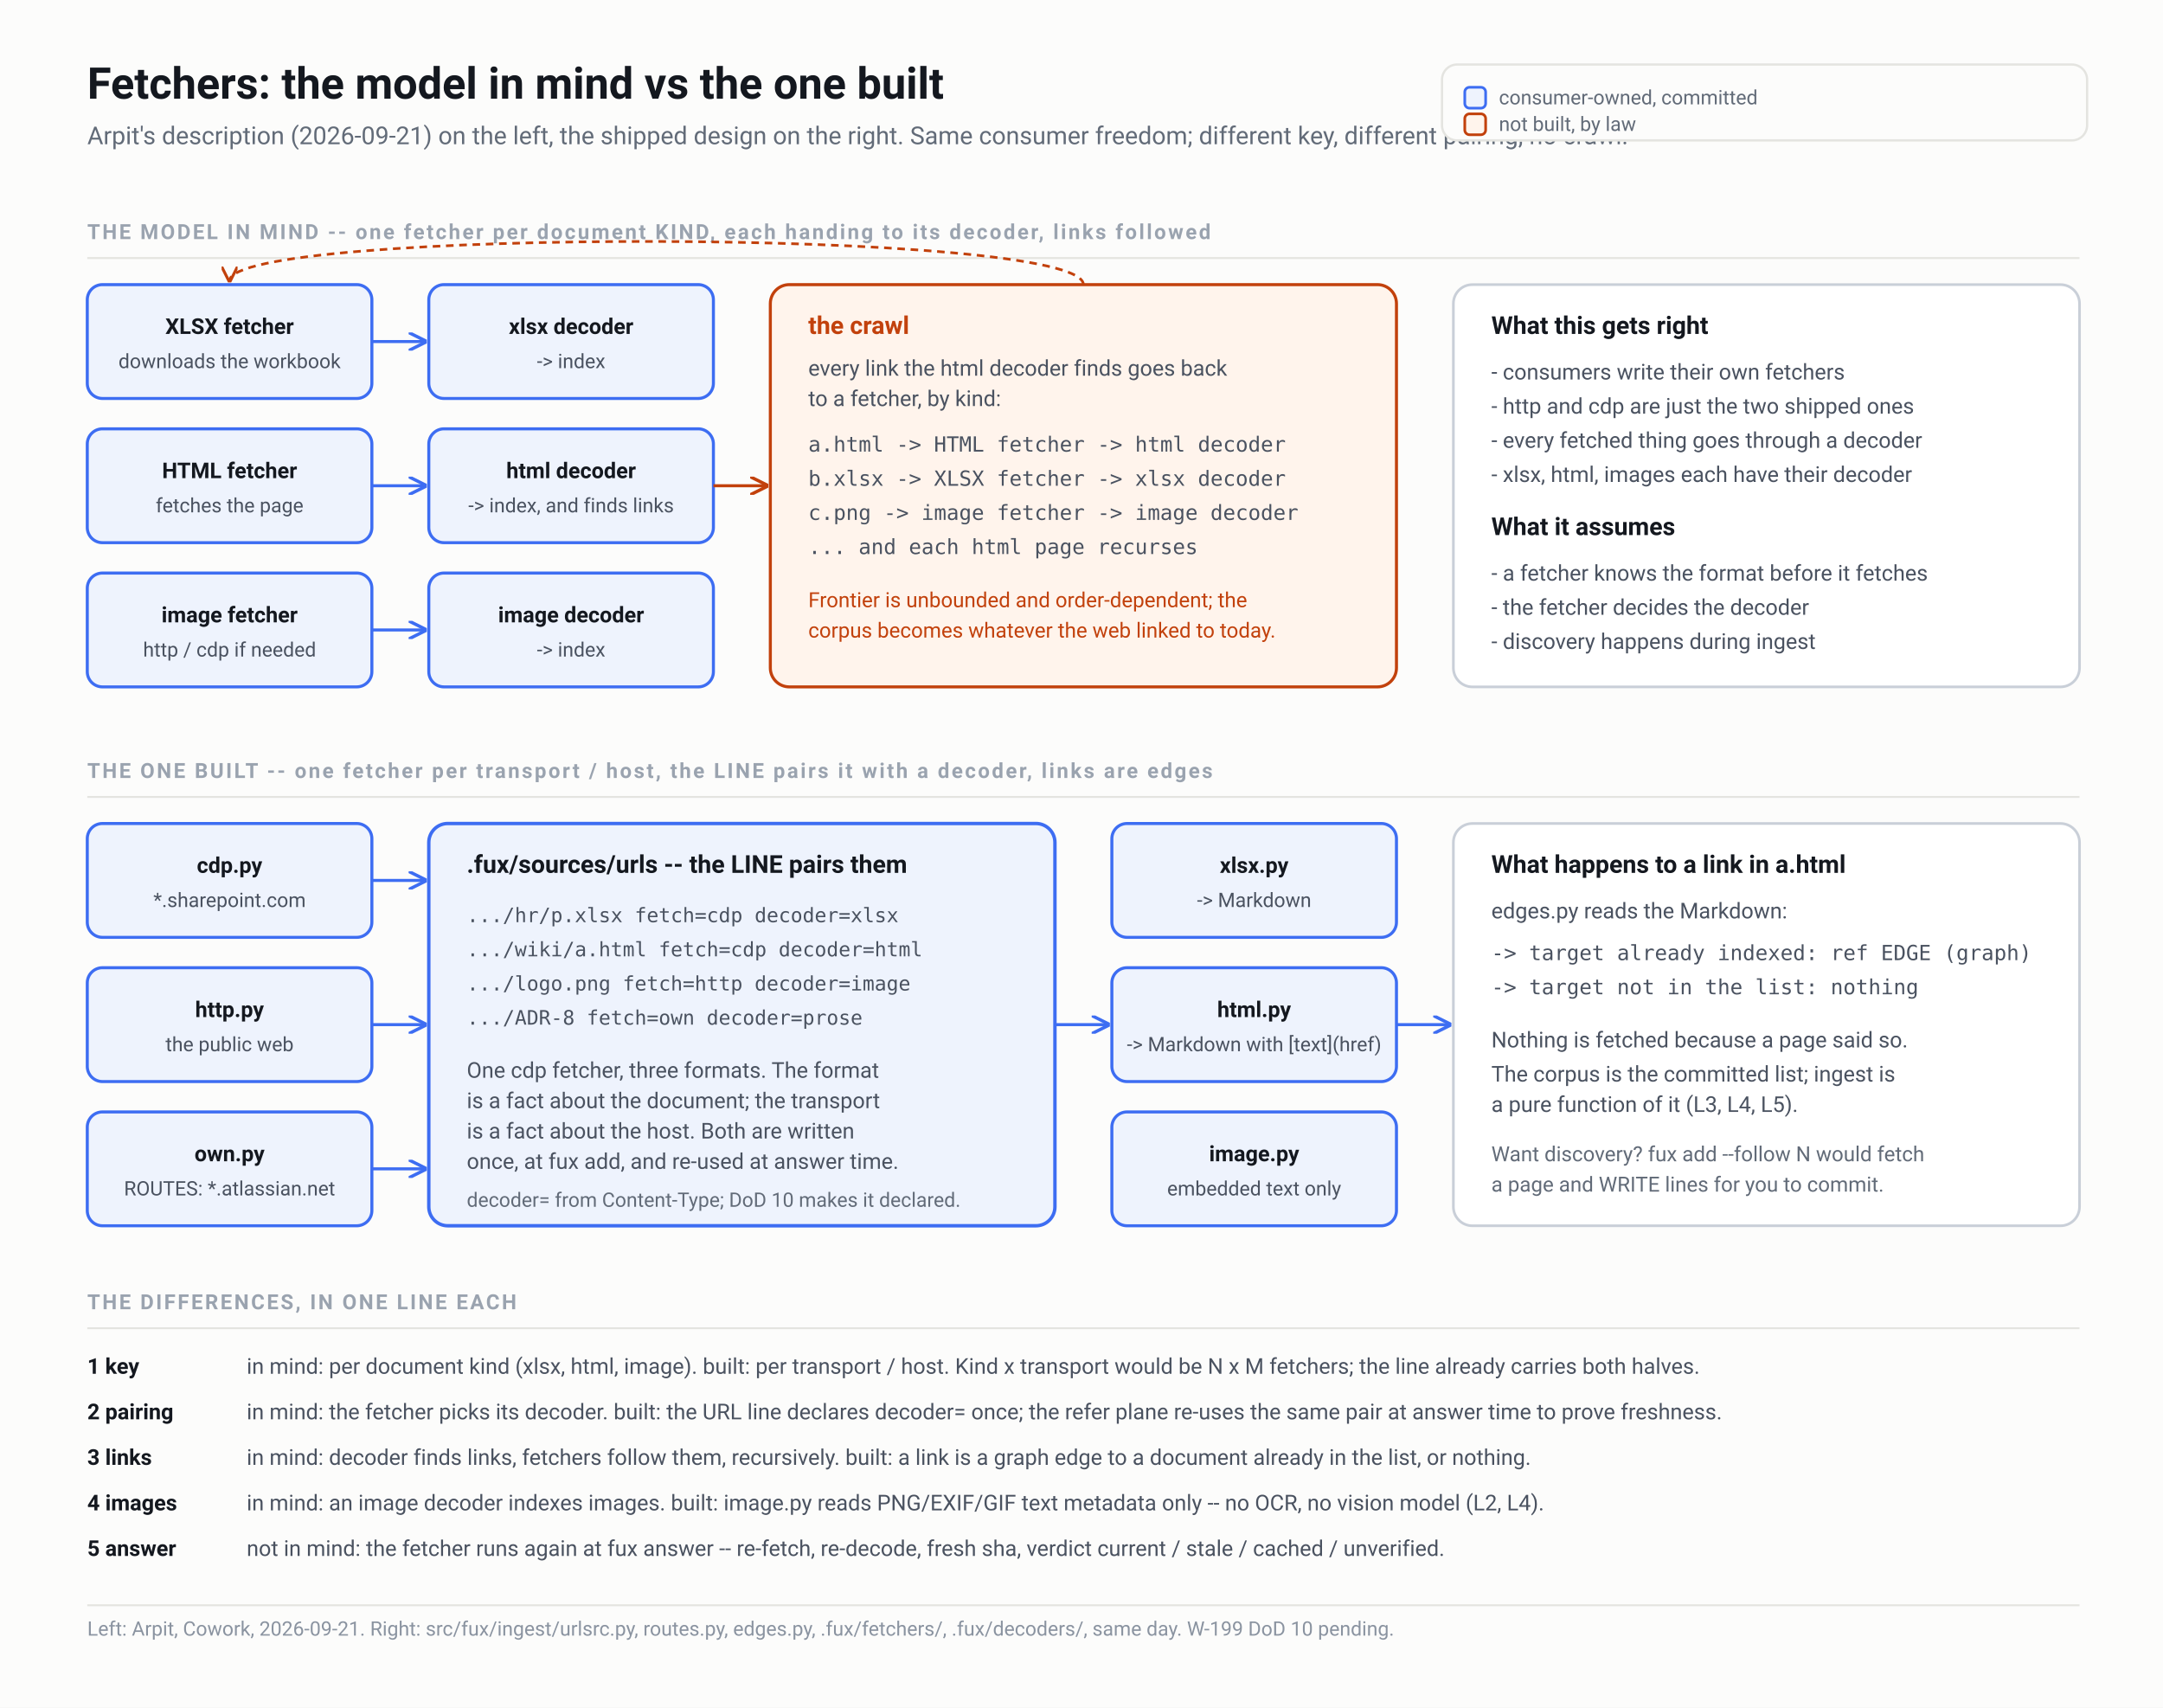
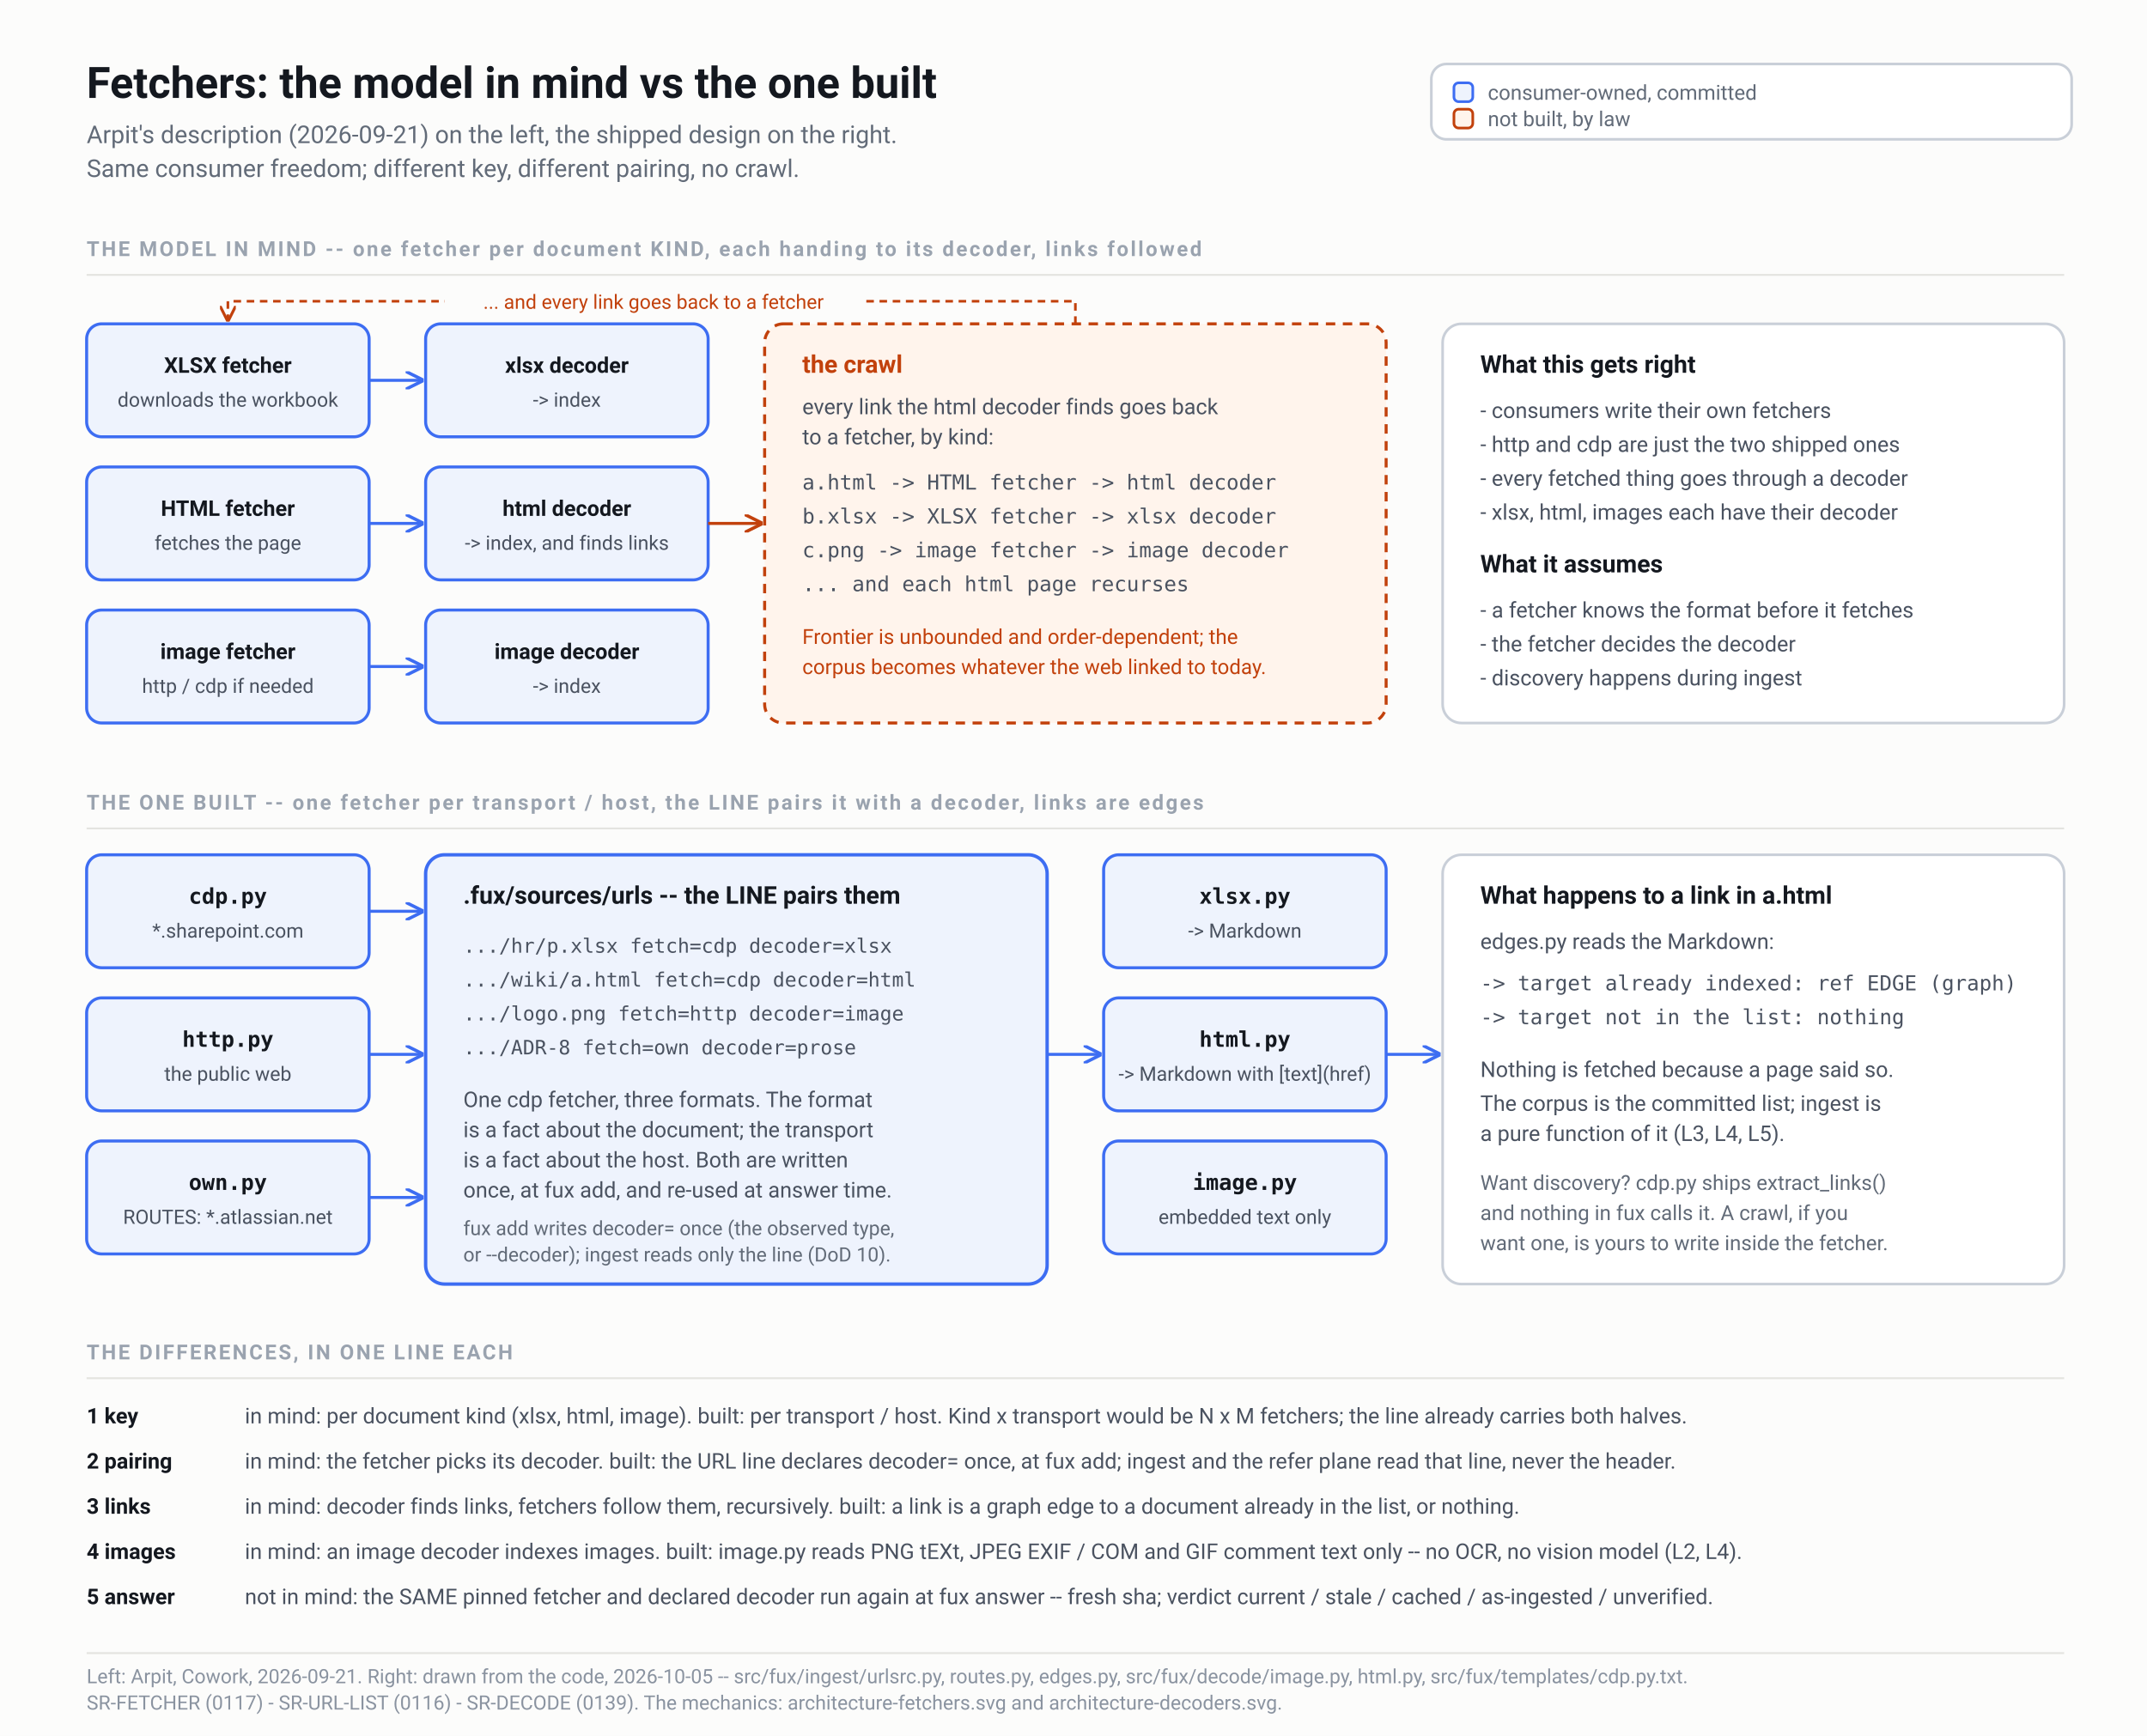
- <svg xmlns="http://www.w3.org/2000/svg" viewBox="0 0 1140 900" width="1140" height="900" font-family="system-ui, -apple-system, 'Segoe UI', Roboto, sans-serif">
+ <svg xmlns="http://www.w3.org/2000/svg" viewBox="0 0 1140 922" width="1140" height="922" font-family="system-ui, -apple-system, 'Segoe UI', Roboto, sans-serif">
  <defs>
    <marker id="a" viewBox="0 0 10 10" refX="9" refY="5" markerWidth="6" markerHeight="6" orient="auto-start-reverse">
      <path d="M0,0 L10,5 L0,10" fill="none" stroke="#3d6df2" stroke-width="1.8" stroke-linecap="round" stroke-linejoin="round" />
+     </marker>
+     <marker id="g" viewBox="0 0 10 10" refX="9" refY="5" markerWidth="6" markerHeight="6" orient="auto-start-reverse">
+       <path d="M0,0 L10,5 L0,10" fill="none" stroke="#1d8a5e" stroke-width="1.8" stroke-linecap="round" stroke-linejoin="round" />
    </marker>
    <marker id="m" viewBox="0 0 10 10" refX="9" refY="5" markerWidth="6" markerHeight="6" orient="auto-start-reverse">
      <path d="M0,0 L10,5 L0,10" fill="none" stroke="#8a93a0" stroke-width="1.6" stroke-linecap="round" stroke-linejoin="round" />
    </marker>
    <marker id="o" viewBox="0 0 10 10" refX="9" refY="5" markerWidth="6" markerHeight="6" orient="auto-start-reverse">
      <path d="M0,0 L10,5 L0,10" fill="none" stroke="#c2410c" stroke-width="1.8" stroke-linecap="round" stroke-linejoin="round" />
    </marker>
  </defs>
-   <rect width="1140" height="900" fill="#fcfcfb" />
+   <rect width="1140" height="922" fill="#fcfcfb" />
  <text x="46" y="52" font-size="23" font-weight="600" fill="#14181f">Fetchers: the model in mind vs the one built</text>
-   <text x="46" y="76" font-size="13" fill="#626b78">Arpit's description (2026-09-21) on the left, the shipped design on the right. Same consumer freedom; different key, different pairing, no crawl.</text>
-   <rect x="760" y="34" width="340" height="40" rx="8" fill="#fcfcfb" stroke="#e4e4e0" stroke-width="1.2" />
-   <rect x="772" y="46" width="11" height="11" rx="2.5" fill="#eef3fd" stroke="#3d6df2" stroke-width="1.4" />
-   <text x="790" y="55" font-size="10.5" fill="#626b78">consumer-owned, committed</text>
-   <rect x="772" y="60" width="11" height="11" rx="2.5" fill="#fff4ec" stroke="#c2410c" stroke-width="1.4" />
-   <text x="790" y="69" font-size="10.5" fill="#626b78">not built, by law</text>
-   <text x="46" y="126" font-size="11" fill="#9aa3af" font-weight="600" letter-spacing="1.1">THE MODEL IN MIND -- one fetcher per document KIND, each handing to its decoder, links followed</text>
-   <line x1="46" y1="136" x2="1096" y2="136" stroke="#e4e4e0" stroke-width="1" />
-   <rect x="46" y="150" width="150" height="60" rx="8" fill="#eef3fd" stroke="#3d6df2" stroke-width="1.6" />
-   <text x="121" y="176" font-size="11.5" fill="#14181f" text-anchor="middle" font-weight="600">XLSX fetcher</text>
-   <text x="121" y="194" font-size="10.5" fill="#4a5260" text-anchor="middle">downloads the workbook</text>
-   <path d="M196,180 L224,180" fill="none" stroke="#3d6df2" stroke-width="1.6" marker-end="url(#a)" />
-   <rect x="226" y="150" width="150" height="60" rx="8" fill="#eef3fd" stroke="#3d6df2" stroke-width="1.6" />
-   <text x="301" y="176" font-size="11.5" fill="#14181f" text-anchor="middle" font-weight="600">xlsx decoder</text>
-   <text x="301" y="194" font-size="10.5" fill="#4a5260" text-anchor="middle">-&gt; index</text>
-   <rect x="46" y="226" width="150" height="60" rx="8" fill="#eef3fd" stroke="#3d6df2" stroke-width="1.6" />
-   <text x="121" y="252" font-size="11.5" fill="#14181f" text-anchor="middle" font-weight="600">HTML fetcher</text>
-   <text x="121" y="270" font-size="10.5" fill="#4a5260" text-anchor="middle">fetches the page</text>
-   <path d="M196,256 L224,256" fill="none" stroke="#3d6df2" stroke-width="1.6" marker-end="url(#a)" />
-   <rect x="226" y="226" width="150" height="60" rx="8" fill="#eef3fd" stroke="#3d6df2" stroke-width="1.6" />
-   <text x="301" y="252" font-size="11.5" fill="#14181f" text-anchor="middle" font-weight="600">html decoder</text>
-   <text x="301" y="270" font-size="10.5" fill="#4a5260" text-anchor="middle">-&gt; index, and finds links</text>
-   <rect x="46" y="302" width="150" height="60" rx="8" fill="#eef3fd" stroke="#3d6df2" stroke-width="1.6" />
-   <text x="121" y="328" font-size="11.5" fill="#14181f" text-anchor="middle" font-weight="600">image fetcher</text>
-   <text x="121" y="346" font-size="10.5" fill="#4a5260" text-anchor="middle">http / cdp if needed</text>
-   <path d="M196,332 L224,332" fill="none" stroke="#3d6df2" stroke-width="1.6" marker-end="url(#a)" />
-   <rect x="226" y="302" width="150" height="60" rx="8" fill="#eef3fd" stroke="#3d6df2" stroke-width="1.6" />
-   <text x="301" y="328" font-size="11.5" fill="#14181f" text-anchor="middle" font-weight="600">image decoder</text>
-   <text x="301" y="346" font-size="10.5" fill="#4a5260" text-anchor="middle">-&gt; index</text>
-   <path d="M376,256 L404,256" fill="none" stroke="#c2410c" stroke-width="1.6" marker-end="url(#o)" />
-   <rect x="406" y="150" width="330" height="212" rx="10" fill="#fff4ec" stroke="#c2410c" stroke-width="1.6" />
-   <text x="426" y="176" font-size="13" fill="#c2410c" font-weight="600">the crawl</text>
-   <text x="426" y="198" font-size="11.5" fill="#4a5260">every link the html decoder finds goes back</text>
-   <text x="426" y="214" font-size="11.5" fill="#4a5260">to a fetcher, by kind:</text>
-   <text x="426" y="238" font-size="11" fill="#4a5260" font-family="ui-monospace, Menlo, monospace">a.html  -&gt; HTML fetcher  -&gt; html decoder</text>
-   <text x="426" y="256" font-size="11" fill="#4a5260" font-family="ui-monospace, Menlo, monospace">b.xlsx  -&gt; XLSX fetcher  -&gt; xlsx decoder</text>
-   <text x="426" y="274" font-size="11" fill="#4a5260" font-family="ui-monospace, Menlo, monospace">c.png   -&gt; image fetcher -&gt; image decoder</text>
-   <text x="426" y="292" font-size="11" fill="#4a5260" font-family="ui-monospace, Menlo, monospace">... and each html page recurses</text>
-   <text x="426" y="320" font-size="11" fill="#c2410c">Frontier is unbounded and order-dependent; the</text>
-   <text x="426" y="336" font-size="11" fill="#c2410c">corpus becomes whatever the web linked to today.</text>
-   <path d="M571,150 C571,120 121,120 121,148" fill="none" stroke="#c2410c" stroke-width="1.4" stroke-dasharray="4 3" marker-end="url(#o)" />
-   <rect x="766" y="150" width="330" height="212" rx="10" fill="#ffffff" stroke="#c9cfd8" stroke-width="1.4" />
-   <text x="786" y="176" font-size="13" fill="#14181f" font-weight="600">What this gets right</text>
-   <text x="786" y="200" font-size="11.5" fill="#4a5260">- consumers write their own fetchers</text>
-   <text x="786" y="218" font-size="11.5" fill="#4a5260">- http and cdp are just the two shipped ones</text>
-   <text x="786" y="236" font-size="11.5" fill="#4a5260">- every fetched thing goes through a decoder</text>
-   <text x="786" y="254" font-size="11.5" fill="#4a5260">- xlsx, html, images each have their decoder</text>
-   <text x="786" y="282" font-size="13" fill="#14181f" font-weight="600">What it assumes</text>
-   <text x="786" y="306" font-size="11.5" fill="#4a5260">- a fetcher knows the format before it fetches</text>
-   <text x="786" y="324" font-size="11.5" fill="#4a5260">- the fetcher decides the decoder</text>
-   <text x="786" y="342" font-size="11.5" fill="#4a5260">- discovery happens during ingest</text>
-   <text x="46" y="410" font-size="11" fill="#9aa3af" font-weight="600" letter-spacing="1.1">THE ONE BUILT -- one fetcher per transport / host, the LINE pairs it with a decoder, links are edges</text>
-   <line x1="46" y1="420" x2="1096" y2="420" stroke="#e4e4e0" stroke-width="1" />
-   <rect x="46" y="434" width="150" height="60" rx="8" fill="#eef3fd" stroke="#3d6df2" stroke-width="1.6" />
-   <text x="121" y="460" font-size="11.5" fill="#14181f" text-anchor="middle" font-weight="600">cdp.py</text>
-   <text x="121" y="478" font-size="10.5" fill="#4a5260" text-anchor="middle">*.sharepoint.com</text>
-   <rect x="46" y="510" width="150" height="60" rx="8" fill="#eef3fd" stroke="#3d6df2" stroke-width="1.6" />
-   <text x="121" y="536" font-size="11.5" fill="#14181f" text-anchor="middle" font-weight="600">http.py</text>
-   <text x="121" y="554" font-size="10.5" fill="#4a5260" text-anchor="middle">the public web</text>
-   <rect x="46" y="586" width="150" height="60" rx="8" fill="#eef3fd" stroke="#3d6df2" stroke-width="1.6" />
-   <text x="121" y="612" font-size="11.5" fill="#14181f" text-anchor="middle" font-weight="600">own.py</text>
-   <text x="121" y="630" font-size="10.5" fill="#4a5260" text-anchor="middle">ROUTES: *.atlassian.net</text>
-   <path d="M196,464 L224,464" fill="none" stroke="#3d6df2" stroke-width="1.6" marker-end="url(#a)" />
-   <path d="M196,540 L224,540" fill="none" stroke="#3d6df2" stroke-width="1.6" marker-end="url(#a)" />
-   <path d="M196,616 L224,616" fill="none" stroke="#3d6df2" stroke-width="1.6" marker-end="url(#a)" />
-   <rect x="226" y="434" width="330" height="212" rx="10" fill="#eef3fd" stroke="#3d6df2" stroke-width="1.8" />
-   <text x="246" y="460" font-size="13" fill="#14181f" font-weight="600">.fux/sources/urls -- the LINE pairs them</text>
-   <text x="246" y="486" font-size="10.5" fill="#4a5260" font-family="ui-monospace, Menlo, monospace">.../hr/p.xlsx   fetch=cdp  decoder=xlsx</text>
-   <text x="246" y="504" font-size="10.5" fill="#4a5260" font-family="ui-monospace, Menlo, monospace">.../wiki/a.html fetch=cdp  decoder=html</text>
-   <text x="246" y="522" font-size="10.5" fill="#4a5260" font-family="ui-monospace, Menlo, monospace">.../logo.png    fetch=http decoder=image</text>
-   <text x="246" y="540" font-size="10.5" fill="#4a5260" font-family="ui-monospace, Menlo, monospace">.../ADR-8       fetch=own  decoder=prose</text>
-   <text x="246" y="568" font-size="11.5" fill="#4a5260">One cdp fetcher, three formats. The format</text>
-   <text x="246" y="584" font-size="11.5" fill="#4a5260">is a fact about the document; the transport</text>
-   <text x="246" y="600" font-size="11.5" fill="#4a5260">is a fact about the host. Both are written</text>
-   <text x="246" y="616" font-size="11.5" fill="#4a5260">once, at fux add, and re-used at answer time.</text>
-   <text x="246" y="636" font-size="10.5" fill="#626b78">decoder= from Content-Type; DoD 10 makes it declared.</text>
-   <path d="M556,540 L584,540" fill="none" stroke="#3d6df2" stroke-width="1.6" marker-end="url(#a)" />
-   <rect x="586" y="434" width="150" height="60" rx="8" fill="#eef3fd" stroke="#3d6df2" stroke-width="1.6" />
-   <text x="661" y="460" font-size="11.5" fill="#14181f" text-anchor="middle" font-weight="600">xlsx.py</text>
-   <text x="661" y="478" font-size="10.5" fill="#4a5260" text-anchor="middle">-&gt; Markdown</text>
-   <rect x="586" y="510" width="150" height="60" rx="8" fill="#eef3fd" stroke="#3d6df2" stroke-width="1.6" />
-   <text x="661" y="536" font-size="11.5" fill="#14181f" text-anchor="middle" font-weight="600">html.py</text>
-   <text x="661" y="554" font-size="10.5" fill="#4a5260" text-anchor="middle">-&gt; Markdown with [text](href)</text>
-   <rect x="586" y="586" width="150" height="60" rx="8" fill="#eef3fd" stroke="#3d6df2" stroke-width="1.6" />
-   <text x="661" y="612" font-size="11.5" fill="#14181f" text-anchor="middle" font-weight="600">image.py</text>
-   <text x="661" y="630" font-size="10.5" fill="#4a5260" text-anchor="middle">embedded text only</text>
-   <path d="M736,540 L764,540" fill="none" stroke="#3d6df2" stroke-width="1.6" marker-end="url(#a)" />
-   <rect x="766" y="434" width="330" height="212" rx="10" fill="#ffffff" stroke="#c9cfd8" stroke-width="1.4" />
-   <text x="786" y="460" font-size="13" fill="#14181f" font-weight="600">What happens to a link in a.html</text>
-   <text x="786" y="484" font-size="11.5" fill="#4a5260">edges.py reads the Markdown:</text>
-   <text x="786" y="506" font-size="11" fill="#4a5260" font-family="ui-monospace, Menlo, monospace">-&gt; target already indexed: ref EDGE (graph)</text>
-   <text x="786" y="524" font-size="11" fill="#4a5260" font-family="ui-monospace, Menlo, monospace">-&gt; target not in the list: nothing</text>
-   <text x="786" y="552" font-size="11.5" fill="#4a5260">Nothing is fetched because a page said so.</text>
-   <text x="786" y="570" font-size="11.5" fill="#4a5260">The corpus is the committed list; ingest is</text>
-   <text x="786" y="586" font-size="11.5" fill="#4a5260">a pure function of it (L3, L4, L5).</text>
-   <text x="786" y="612" font-size="11" fill="#626b78">Want discovery? fux add --follow N would fetch</text>
-   <text x="786" y="628" font-size="11" fill="#626b78">a page and WRITE lines for you to commit.</text>
-   <text x="46" y="690" font-size="11" fill="#9aa3af" font-weight="600" letter-spacing="1.1">THE DIFFERENCES, IN ONE LINE EACH</text>
-   <line x1="46" y1="700" x2="1096" y2="700" stroke="#e4e4e0" stroke-width="1" />
-   <text x="46" y="724" font-size="11.5" fill="#14181f" font-weight="600">1  key</text>
-   <text x="130" y="724" font-size="11.5" fill="#4a5260">in mind: per document kind (xlsx, html, image).  built: per transport / host. Kind x transport would be N x M fetchers; the line already carries both halves.</text>
-   <text x="46" y="748" font-size="11.5" fill="#14181f" font-weight="600">2  pairing</text>
-   <text x="130" y="748" font-size="11.5" fill="#4a5260">in mind: the fetcher picks its decoder.  built: the URL line declares decoder= once; the refer plane re-uses the same pair at answer time to prove freshness.</text>
-   <text x="46" y="772" font-size="11.5" fill="#14181f" font-weight="600">3  links</text>
-   <text x="130" y="772" font-size="11.5" fill="#4a5260">in mind: decoder finds links, fetchers follow them, recursively.  built: a link is a graph edge to a document already in the list, or nothing.</text>
-   <text x="46" y="796" font-size="11.5" fill="#14181f" font-weight="600">4  images</text>
-   <text x="130" y="796" font-size="11.5" fill="#4a5260">in mind: an image decoder indexes images.  built: image.py reads PNG/EXIF/GIF text metadata only -- no OCR, no vision model (L2, L4).</text>
-   <text x="46" y="820" font-size="11.5" fill="#14181f" font-weight="600">5  answer</text>
-   <text x="130" y="820" font-size="11.5" fill="#4a5260">not in mind: the fetcher runs again at fux answer -- re-fetch, re-decode, fresh sha, verdict current / stale / cached / unverified.</text>
-   <line x1="46" y1="846" x2="1096" y2="846" stroke="#e4e4e0" stroke-width="1" />
-   <text x="46" y="862" font-size="10.5" fill="#8a93a0">Left: Arpit, Cowork, 2026-09-21. Right: src/fux/ingest/urlsrc.py, routes.py, edges.py, .fux/fetchers/, .fux/decoders/, same day. W-199 DoD 10 pending.</text>
+   <text x="46" y="76" font-size="13" fill="#626b78">Arpit's description (2026-09-21) on the left, the shipped design on the right.</text>
+   <text x="46" y="94" font-size="13" fill="#626b78">Same consumer freedom; different key, different pairing, no crawl.</text>
+   <rect x="760" y="34" width="340" height="40" rx="8" fill="#ffffff" stroke="#c9cfd8" stroke-width="1.4" />
+   <rect x="772" y="44" width="10" height="10" rx="2.5" fill="#eef3fd" stroke="#3d6df2" stroke-width="1.4" />
+   <text x="790" y="53" font-size="11" fill="#626b78">consumer-owned, committed</text>
+   <rect x="772" y="58" width="10" height="10" rx="2.5" fill="#fff4ec" stroke="#c2410c" stroke-width="1.4" />
+   <text x="790" y="67" font-size="11" fill="#626b78">not built, by law</text>
+   <text x="46" y="136" font-size="11" fill="#9aa3af" font-weight="600" letter-spacing="1.1">THE MODEL IN MIND -- one fetcher per document KIND, each handing to its decoder, links followed</text>
+   <line x1="46" y1="146" x2="1096" y2="146" stroke="#e4e4e0" stroke-width="1" />
+   <path d="M571,172 L571,160 L121,160 L121,170" fill="none" stroke="#c2410c" stroke-width="1.4" stroke-dasharray="4 3" marker-end="url(#o)" />
+   <rect x="236" y="152" width="222" height="16" rx="5" fill="#fcfcfb" stroke="none" />
+   <text x="347" y="164" font-size="10.5" fill="#c2410c" text-anchor="middle">... and every link goes back to a fetcher</text>
+   <rect x="46" y="172" width="150" height="60" rx="8" fill="#eef3fd" stroke="#3d6df2" stroke-width="1.6" />
+   <text x="121" y="198" font-size="11.5" fill="#14181f" text-anchor="middle" font-weight="600">XLSX fetcher</text>
+   <text x="121" y="216" font-size="10.5" fill="#4a5260" text-anchor="middle">downloads the workbook</text>
+   <path d="M196,202 L224,202" fill="none" stroke="#3d6df2" stroke-width="1.6" marker-end="url(#a)" />
+   <rect x="226" y="172" width="150" height="60" rx="8" fill="#eef3fd" stroke="#3d6df2" stroke-width="1.6" />
+   <text x="301" y="198" font-size="11.5" fill="#14181f" text-anchor="middle" font-weight="600">xlsx decoder</text>
+   <text x="301" y="216" font-size="10.5" fill="#4a5260" text-anchor="middle">-&gt; index</text>
+   <rect x="46" y="248" width="150" height="60" rx="8" fill="#eef3fd" stroke="#3d6df2" stroke-width="1.6" />
+   <text x="121" y="274" font-size="11.5" fill="#14181f" text-anchor="middle" font-weight="600">HTML fetcher</text>
+   <text x="121" y="292" font-size="10.5" fill="#4a5260" text-anchor="middle">fetches the page</text>
+   <path d="M196,278 L224,278" fill="none" stroke="#3d6df2" stroke-width="1.6" marker-end="url(#a)" />
+   <rect x="226" y="248" width="150" height="60" rx="8" fill="#eef3fd" stroke="#3d6df2" stroke-width="1.6" />
+   <text x="301" y="274" font-size="11.5" fill="#14181f" text-anchor="middle" font-weight="600">html decoder</text>
+   <text x="301" y="292" font-size="10.5" fill="#4a5260" text-anchor="middle">-&gt; index, and finds links</text>
+   <rect x="46" y="324" width="150" height="60" rx="8" fill="#eef3fd" stroke="#3d6df2" stroke-width="1.6" />
+   <text x="121" y="350" font-size="11.5" fill="#14181f" text-anchor="middle" font-weight="600">image fetcher</text>
+   <text x="121" y="368" font-size="10.5" fill="#4a5260" text-anchor="middle">http / cdp if needed</text>
+   <path d="M196,354 L224,354" fill="none" stroke="#3d6df2" stroke-width="1.6" marker-end="url(#a)" />
+   <rect x="226" y="324" width="150" height="60" rx="8" fill="#eef3fd" stroke="#3d6df2" stroke-width="1.6" />
+   <text x="301" y="350" font-size="11.5" fill="#14181f" text-anchor="middle" font-weight="600">image decoder</text>
+   <text x="301" y="368" font-size="10.5" fill="#4a5260" text-anchor="middle">-&gt; index</text>
+   <path d="M376,278 L404,278" fill="none" stroke="#c2410c" stroke-width="1.6" marker-end="url(#o)" />
+   <rect x="406" y="172" width="330" height="212" rx="10" fill="#fff4ec" stroke="#c2410c" stroke-width="1.6" stroke-dasharray="5 4" />
+   <text x="426" y="198" font-size="13" fill="#c2410c" font-weight="600">the crawl</text>
+   <text x="426" y="220" font-size="11.5" fill="#4a5260">every link the html decoder finds goes back</text>
+   <text x="426" y="236" font-size="11.5" fill="#4a5260">to a fetcher, by kind:</text>
+   <text x="426" y="260" font-size="11" fill="#4a5260" font-family="ui-monospace, Menlo, monospace">a.html  -&gt; HTML fetcher  -&gt; html decoder</text>
+   <text x="426" y="278" font-size="11" fill="#4a5260" font-family="ui-monospace, Menlo, monospace">b.xlsx  -&gt; XLSX fetcher  -&gt; xlsx decoder</text>
+   <text x="426" y="296" font-size="11" fill="#4a5260" font-family="ui-monospace, Menlo, monospace">c.png   -&gt; image fetcher -&gt; image decoder</text>
+   <text x="426" y="314" font-size="11" fill="#4a5260" font-family="ui-monospace, Menlo, monospace">... and each html page recurses</text>
+   <text x="426" y="342" font-size="11" fill="#c2410c">Frontier is unbounded and order-dependent; the</text>
+   <text x="426" y="358" font-size="11" fill="#c2410c">corpus becomes whatever the web linked to today.</text>
+   <rect x="766" y="172" width="330" height="212" rx="10" fill="#ffffff" stroke="#c9cfd8" stroke-width="1.4" />
+   <text x="786" y="198" font-size="13" fill="#14181f" font-weight="600">What this gets right</text>
+   <text x="786" y="222" font-size="11.5" fill="#4a5260">- consumers write their own fetchers</text>
+   <text x="786" y="240" font-size="11.5" fill="#4a5260">- http and cdp are just the two shipped ones</text>
+   <text x="786" y="258" font-size="11.5" fill="#4a5260">- every fetched thing goes through a decoder</text>
+   <text x="786" y="276" font-size="11.5" fill="#4a5260">- xlsx, html, images each have their decoder</text>
+   <text x="786" y="304" font-size="13" fill="#14181f" font-weight="600">What it assumes</text>
+   <text x="786" y="328" font-size="11.5" fill="#4a5260">- a fetcher knows the format before it fetches</text>
+   <text x="786" y="346" font-size="11.5" fill="#4a5260">- the fetcher decides the decoder</text>
+   <text x="786" y="364" font-size="11.5" fill="#4a5260">- discovery happens during ingest</text>
+   <text x="46" y="430" font-size="11" fill="#9aa3af" font-weight="600" letter-spacing="1.1">THE ONE BUILT -- one fetcher per transport / host, the LINE pairs it with a decoder, links are edges</text>
+   <line x1="46" y1="440" x2="1096" y2="440" stroke="#e4e4e0" stroke-width="1" />
+   <rect x="46" y="454" width="150" height="60" rx="8" fill="#eef3fd" stroke="#3d6df2" stroke-width="1.6" />
+   <text x="121" y="480" font-size="11.5" fill="#14181f" text-anchor="middle" font-weight="600" font-family="ui-monospace, Menlo, monospace">cdp.py</text>
+   <text x="121" y="498" font-size="10.5" fill="#4a5260" text-anchor="middle">*.sharepoint.com</text>
+   <rect x="46" y="530" width="150" height="60" rx="8" fill="#eef3fd" stroke="#3d6df2" stroke-width="1.6" />
+   <text x="121" y="556" font-size="11.5" fill="#14181f" text-anchor="middle" font-weight="600" font-family="ui-monospace, Menlo, monospace">http.py</text>
+   <text x="121" y="574" font-size="10.5" fill="#4a5260" text-anchor="middle">the public web</text>
+   <rect x="46" y="606" width="150" height="60" rx="8" fill="#eef3fd" stroke="#3d6df2" stroke-width="1.6" />
+   <text x="121" y="632" font-size="11.5" fill="#14181f" text-anchor="middle" font-weight="600" font-family="ui-monospace, Menlo, monospace">own.py</text>
+   <text x="121" y="650" font-size="10.5" fill="#4a5260" text-anchor="middle">ROUTES: *.atlassian.net</text>
+   <path d="M196,484 L224,484" fill="none" stroke="#3d6df2" stroke-width="1.6" marker-end="url(#a)" />
+   <path d="M196,560 L224,560" fill="none" stroke="#3d6df2" stroke-width="1.6" marker-end="url(#a)" />
+   <path d="M196,636 L224,636" fill="none" stroke="#3d6df2" stroke-width="1.6" marker-end="url(#a)" />
+   <rect x="226" y="454" width="330" height="228" rx="10" fill="#eef3fd" stroke="#3d6df2" stroke-width="1.8" />
+   <text x="246" y="480" font-size="13" fill="#14181f" font-weight="600">.fux/sources/urls -- the LINE pairs them</text>
+   <text x="246" y="506" font-size="10.5" fill="#4a5260" font-family="ui-monospace, Menlo, monospace">.../hr/p.xlsx   fetch=cdp  decoder=xlsx</text>
+   <text x="246" y="524" font-size="10.5" fill="#4a5260" font-family="ui-monospace, Menlo, monospace">.../wiki/a.html fetch=cdp  decoder=html</text>
+   <text x="246" y="542" font-size="10.5" fill="#4a5260" font-family="ui-monospace, Menlo, monospace">.../logo.png    fetch=http decoder=image</text>
+   <text x="246" y="560" font-size="10.5" fill="#4a5260" font-family="ui-monospace, Menlo, monospace">.../ADR-8       fetch=own  decoder=prose</text>
+   <text x="246" y="588" font-size="11.5" fill="#4a5260">One cdp fetcher, three formats. The format</text>
+   <text x="246" y="604" font-size="11.5" fill="#4a5260">is a fact about the document; the transport</text>
+   <text x="246" y="620" font-size="11.5" fill="#4a5260">is a fact about the host. Both are written</text>
+   <text x="246" y="636" font-size="11.5" fill="#4a5260">once, at fux add, and re-used at answer time.</text>
+   <text x="246" y="656" font-size="10.5" fill="#626b78">fux add writes decoder= once (the observed type,</text>
+   <text x="246" y="670" font-size="10.5" fill="#626b78">or --decoder); ingest reads only the line (DoD 10).</text>
+   <path d="M556,560 L584,560" fill="none" stroke="#3d6df2" stroke-width="1.6" marker-end="url(#a)" />
+   <rect x="586" y="454" width="150" height="60" rx="8" fill="#eef3fd" stroke="#3d6df2" stroke-width="1.6" />
+   <text x="661" y="480" font-size="11.5" fill="#14181f" text-anchor="middle" font-weight="600" font-family="ui-monospace, Menlo, monospace">xlsx.py</text>
+   <text x="661" y="498" font-size="10.5" fill="#4a5260" text-anchor="middle">-&gt; Markdown</text>
+   <rect x="586" y="530" width="150" height="60" rx="8" fill="#eef3fd" stroke="#3d6df2" stroke-width="1.6" />
+   <text x="661" y="556" font-size="11.5" fill="#14181f" text-anchor="middle" font-weight="600" font-family="ui-monospace, Menlo, monospace">html.py</text>
+   <text x="661" y="574" font-size="10.5" fill="#4a5260" text-anchor="middle">-&gt; Markdown with [text](href)</text>
+   <rect x="586" y="606" width="150" height="60" rx="8" fill="#eef3fd" stroke="#3d6df2" stroke-width="1.6" />
+   <text x="661" y="632" font-size="11.5" fill="#14181f" text-anchor="middle" font-weight="600" font-family="ui-monospace, Menlo, monospace">image.py</text>
+   <text x="661" y="650" font-size="10.5" fill="#4a5260" text-anchor="middle">embedded text only</text>
+   <path d="M736,560 L764,560" fill="none" stroke="#3d6df2" stroke-width="1.6" marker-end="url(#a)" />
+   <rect x="766" y="454" width="330" height="228" rx="10" fill="#ffffff" stroke="#c9cfd8" stroke-width="1.4" />
+   <text x="786" y="480" font-size="13" fill="#14181f" font-weight="600">What happens to a link in a.html</text>
+   <text x="786" y="504" font-size="11.5" fill="#4a5260">edges.py reads the Markdown:</text>
+   <text x="786" y="526" font-size="11" fill="#4a5260" font-family="ui-monospace, Menlo, monospace">-&gt; target already indexed: ref EDGE (graph)</text>
+   <text x="786" y="544" font-size="11" fill="#4a5260" font-family="ui-monospace, Menlo, monospace">-&gt; target not in the list: nothing</text>
+   <text x="786" y="572" font-size="11.5" fill="#4a5260">Nothing is fetched because a page said so.</text>
+   <text x="786" y="590" font-size="11.5" fill="#4a5260">The corpus is the committed list; ingest is</text>
+   <text x="786" y="606" font-size="11.5" fill="#4a5260">a pure function of it (L3, L4, L5).</text>
+   <text x="786" y="632" font-size="11" fill="#626b78">Want discovery? cdp.py ships extract_links()</text>
+   <text x="786" y="648" font-size="11" fill="#626b78">and nothing in fux calls it. A crawl, if you</text>
+   <text x="786" y="664" font-size="11" fill="#626b78">want one, is yours to write inside the fetcher.</text>
+   <text x="46" y="722" font-size="11" fill="#9aa3af" font-weight="600" letter-spacing="1.1">THE DIFFERENCES, IN ONE LINE EACH</text>
+   <line x1="46" y1="732" x2="1096" y2="732" stroke="#e4e4e0" stroke-width="1" />
+   <text x="46" y="756" font-size="11.5" fill="#14181f" font-weight="600">1  key</text>
+   <text x="130" y="756" font-size="11.5" fill="#4a5260">in mind: per document kind (xlsx, html, image).  built: per transport / host. Kind x transport would be N x M fetchers; the line already carries both halves.</text>
+   <text x="46" y="780" font-size="11.5" fill="#14181f" font-weight="600">2  pairing</text>
+   <text x="130" y="780" font-size="11.5" fill="#4a5260">in mind: the fetcher picks its decoder.  built: the URL line declares decoder= once, at fux add; ingest and the refer plane read that line, never the header.</text>
+   <text x="46" y="804" font-size="11.5" fill="#14181f" font-weight="600">3  links</text>
+   <text x="130" y="804" font-size="11.5" fill="#4a5260">in mind: decoder finds links, fetchers follow them, recursively.  built: a link is a graph edge to a document already in the list, or nothing.</text>
+   <text x="46" y="828" font-size="11.5" fill="#14181f" font-weight="600">4  images</text>
+   <text x="130" y="828" font-size="11.5" fill="#4a5260">in mind: an image decoder indexes images.  built: image.py reads PNG tEXt, JPEG EXIF / COM and GIF comment text only -- no OCR, no vision model (L2, L4).</text>
+   <text x="46" y="852" font-size="11.5" fill="#14181f" font-weight="600">5  answer</text>
+   <text x="130" y="852" font-size="11.5" fill="#4a5260">not in mind: the SAME pinned fetcher and declared decoder run again at fux answer -- fresh sha; verdict current / stale / cached / as-ingested / unverified.</text>
+   <line x1="46" y1="878" x2="1096" y2="878" stroke="#e4e4e0" stroke-width="1" />
+   <text x="46" y="894" font-size="10.5" fill="#8a93a0">Left: Arpit, Cowork, 2026-09-21. Right: drawn from the code, 2026-10-05 -- src/fux/ingest/urlsrc.py, routes.py, edges.py, src/fux/decode/image.py, html.py, src/fux/templates/cdp.py.txt.</text>
+   <text x="46" y="908" font-size="10.5" fill="#8a93a0">SR-FETCHER (0117) - SR-URL-LIST (0116) - SR-DECODE (0139). The mechanics: architecture-fetchers.svg and architecture-decoders.svg.</text>
</svg>
